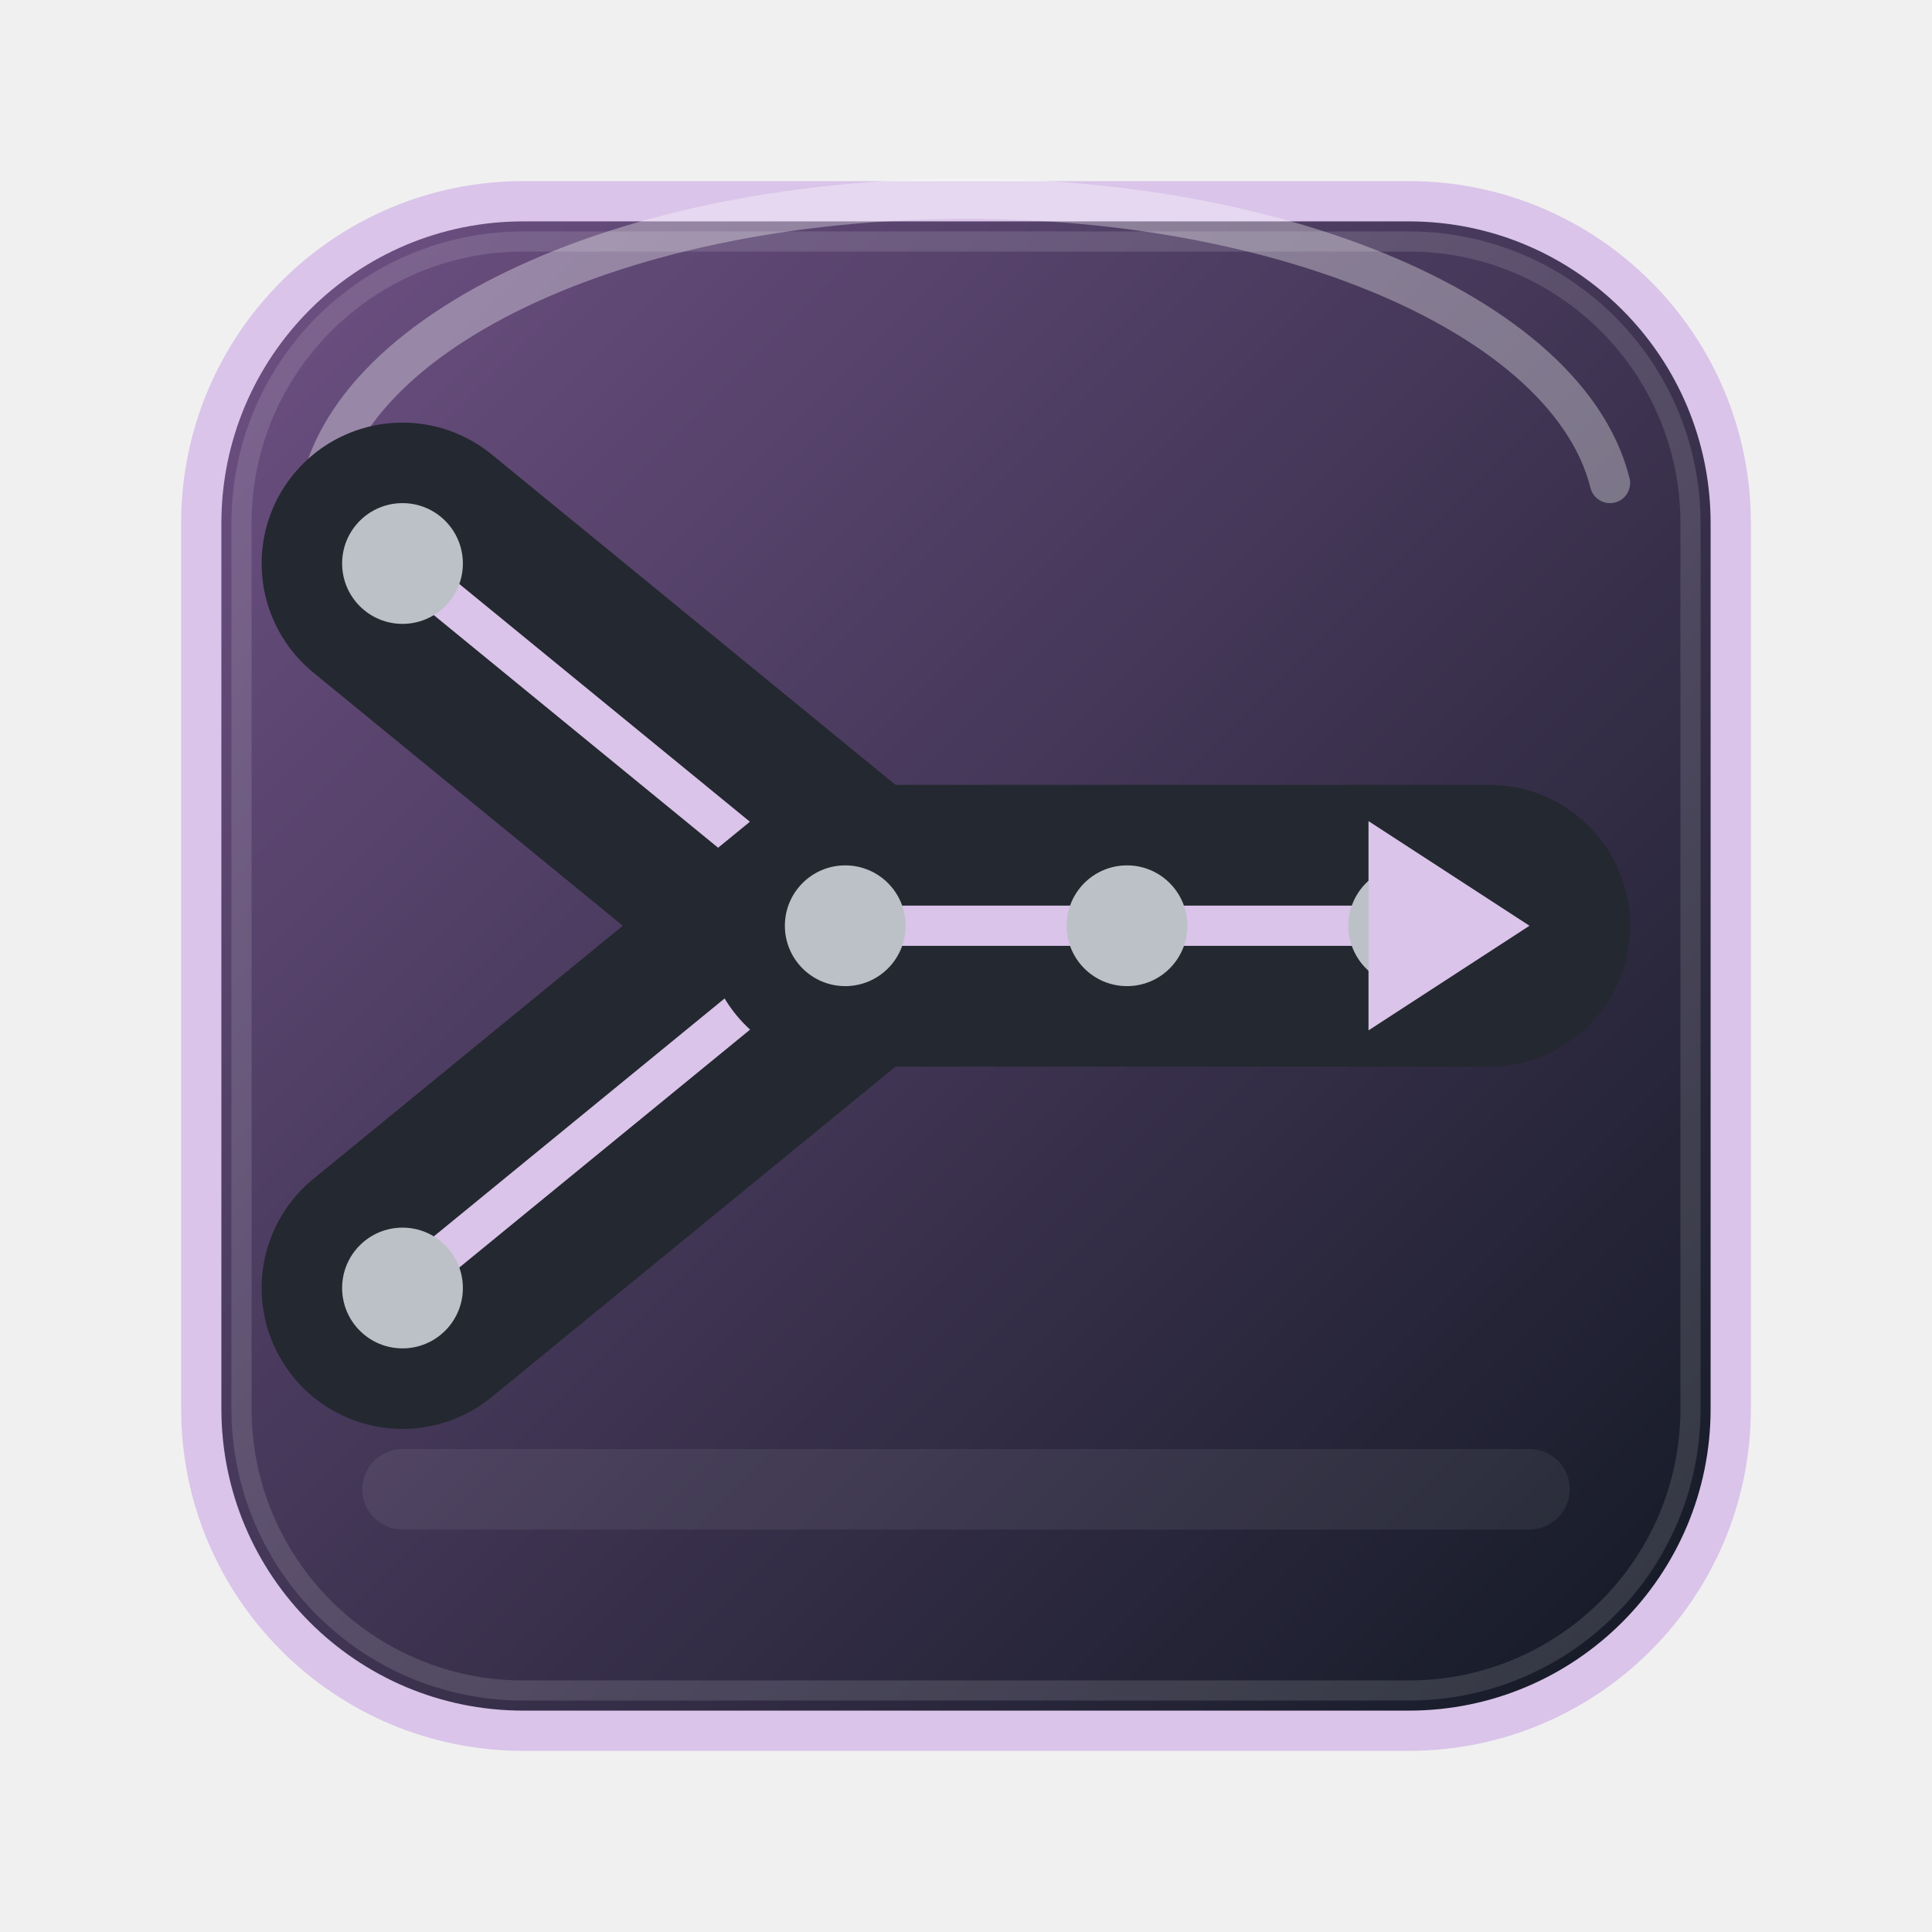
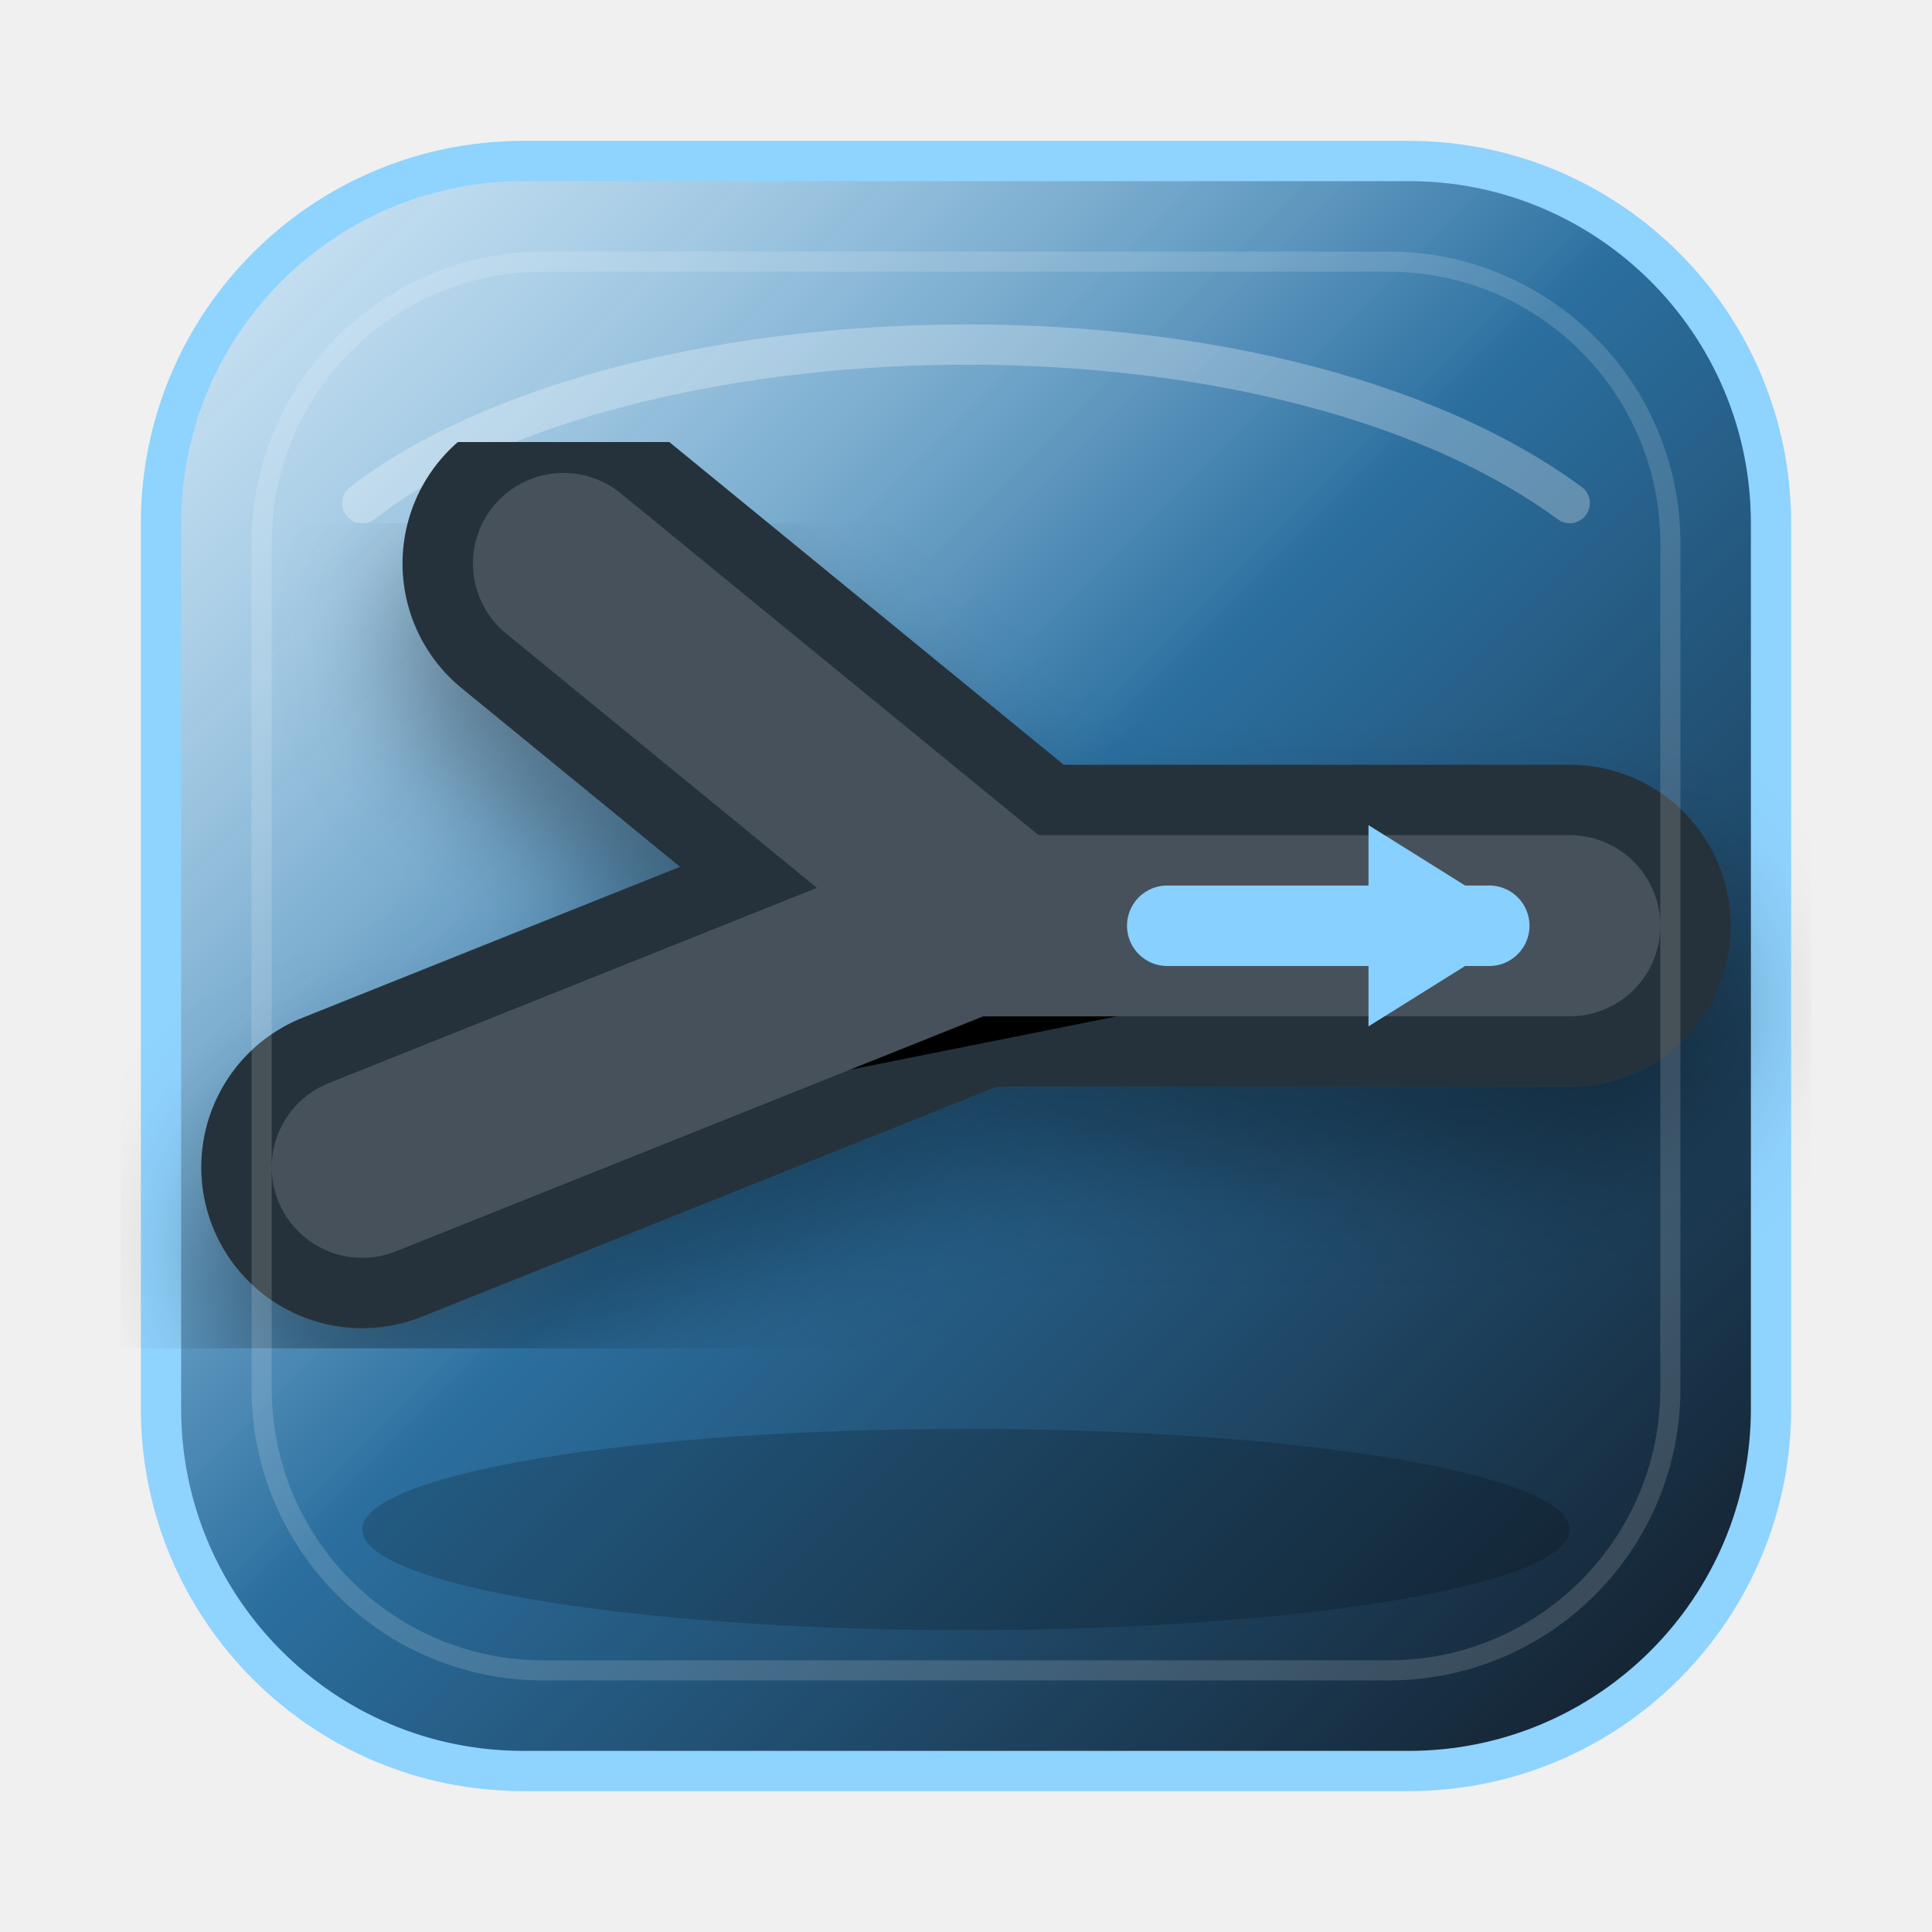
- <svg xmlns="http://www.w3.org/2000/svg" width="96" height="96" viewBox="0 0 96 96">
+ <svg xmlns="http://www.w3.org/2000/svg" width="96" height="96" viewBox="0 0 96 96" role="img" aria-label="conveyor merge thumbnail">
  <defs>
    <linearGradient id="bg" x1="0" y1="0" x2="1" y2="1">
-       <stop offset="0%" stop-color="#f0e5fb" stop-opacity="0.18" />
-       <stop offset="0%" stop-color="#705286" />
+       <stop offset="0%" stop-color="#8fd3ff" stop-opacity="0.28" />
+       <stop offset="48%" stop-color="#2b6f9f" />
      <stop offset="100%" stop-color="#111822" />
    </linearGradient>
+     <filter id="shadow" x="-20%" y="-20%" width="140%" height="150%">
+       <feDropShadow dx="0" dy="4" stdDeviation="3" flood-color="#000000" flood-opacity="0.35" />
+     </filter>
  </defs>
-   <rect x="10" y="10" width="76" height="76" fill="url(#bg)" stroke="#dac4e9" stroke-width="2" rx="16" ry="16" />
-   <rect x="12" y="12" width="72" height="72" fill="none" stroke="#ffffff20" stroke-width="1" rx="14" ry="14" />
-   <path d="M 16 28 A 28 14 0 0 1 80 24" fill="none" stroke="#ffffff55" stroke-width="2" stroke-linecap="round" />
-   <rect x="18" y="72" width="60" height="4" fill="#ffffff10" rx="2" ry="2" />
-   <polyline points="20.0,28.0 42.0,46.0" fill="none" stroke="#242830" stroke-width="14" stroke-linecap="round" stroke-linejoin="round" />
-   <polyline points="20.0,28.0 42.0,46.0" fill="none" stroke="#dac4e9" stroke-width="2" stroke-linecap="round" stroke-linejoin="round" />
-   <polyline points="20.0,64.0 42.0,46.0" fill="none" stroke="#242830" stroke-width="14" stroke-linecap="round" stroke-linejoin="round" />
-   <polyline points="20.0,64.0 42.0,46.0" fill="none" stroke="#dac4e9" stroke-width="2" stroke-linecap="round" stroke-linejoin="round" />
-   <polyline points="42.0,46.0 74.0,46.0" fill="none" stroke="#242830" stroke-width="14" stroke-linecap="round" stroke-linejoin="round" />
-   <polyline points="42.0,46.0 74.0,46.0" fill="none" stroke="#dac4e9" stroke-width="2" stroke-linecap="round" stroke-linejoin="round" />
-   <circle cx="20" cy="28" r="3" fill="#bcc1c7" />
-   <circle cx="20" cy="64" r="3" fill="#bcc1c7" />
-   <circle cx="42" cy="46" r="3" fill="#bcc1c7" />
-   <circle cx="56" cy="46" r="3" fill="#bcc1c7" />
-   <circle cx="70" cy="46" r="3" fill="#bcc1c7" />
-   <polygon points="76.0,46.0 68.0,51.2 68.0,40.8" fill="#dac4e9" />
+   <rect x="8" y="8" width="80" height="80" rx="18" fill="url(#bg)" stroke="#8fd3ff" stroke-width="2" />
+   <path d="M18 25 C31 15 63 14 78 25" fill="none" stroke="#ffffff" stroke-opacity="0.28" stroke-width="2" stroke-linecap="round" />
+   <ellipse cx="48" cy="76" rx="30" ry="5" fill="#000000" opacity="0.18" />
+   <g filter="url(#shadow)">
+     <g>
+       <path d="M18 58 L48 46 L78 46" stroke="#27313a" stroke-width="16" stroke-linecap="round" />
+       <path d="M28 28 L50 46" stroke="#27313a" stroke-width="16" stroke-linecap="round" />
+       <path d="M18 58 L48 46 L78 46 M28 28 L50 46" stroke="#46515b" stroke-width="9" stroke-linecap="round" />
+       <path d="M58 46 h16" stroke="#87d0ff" stroke-width="4" stroke-linecap="round" />
+       <polygon points="76,46 68,41 68,51" fill="#87d0ff" />
+     </g>
+   </g>
+   <rect x="13" y="13" width="70" height="70" rx="14" fill="none" stroke="#ffffff" stroke-opacity="0.15" />
</svg>
